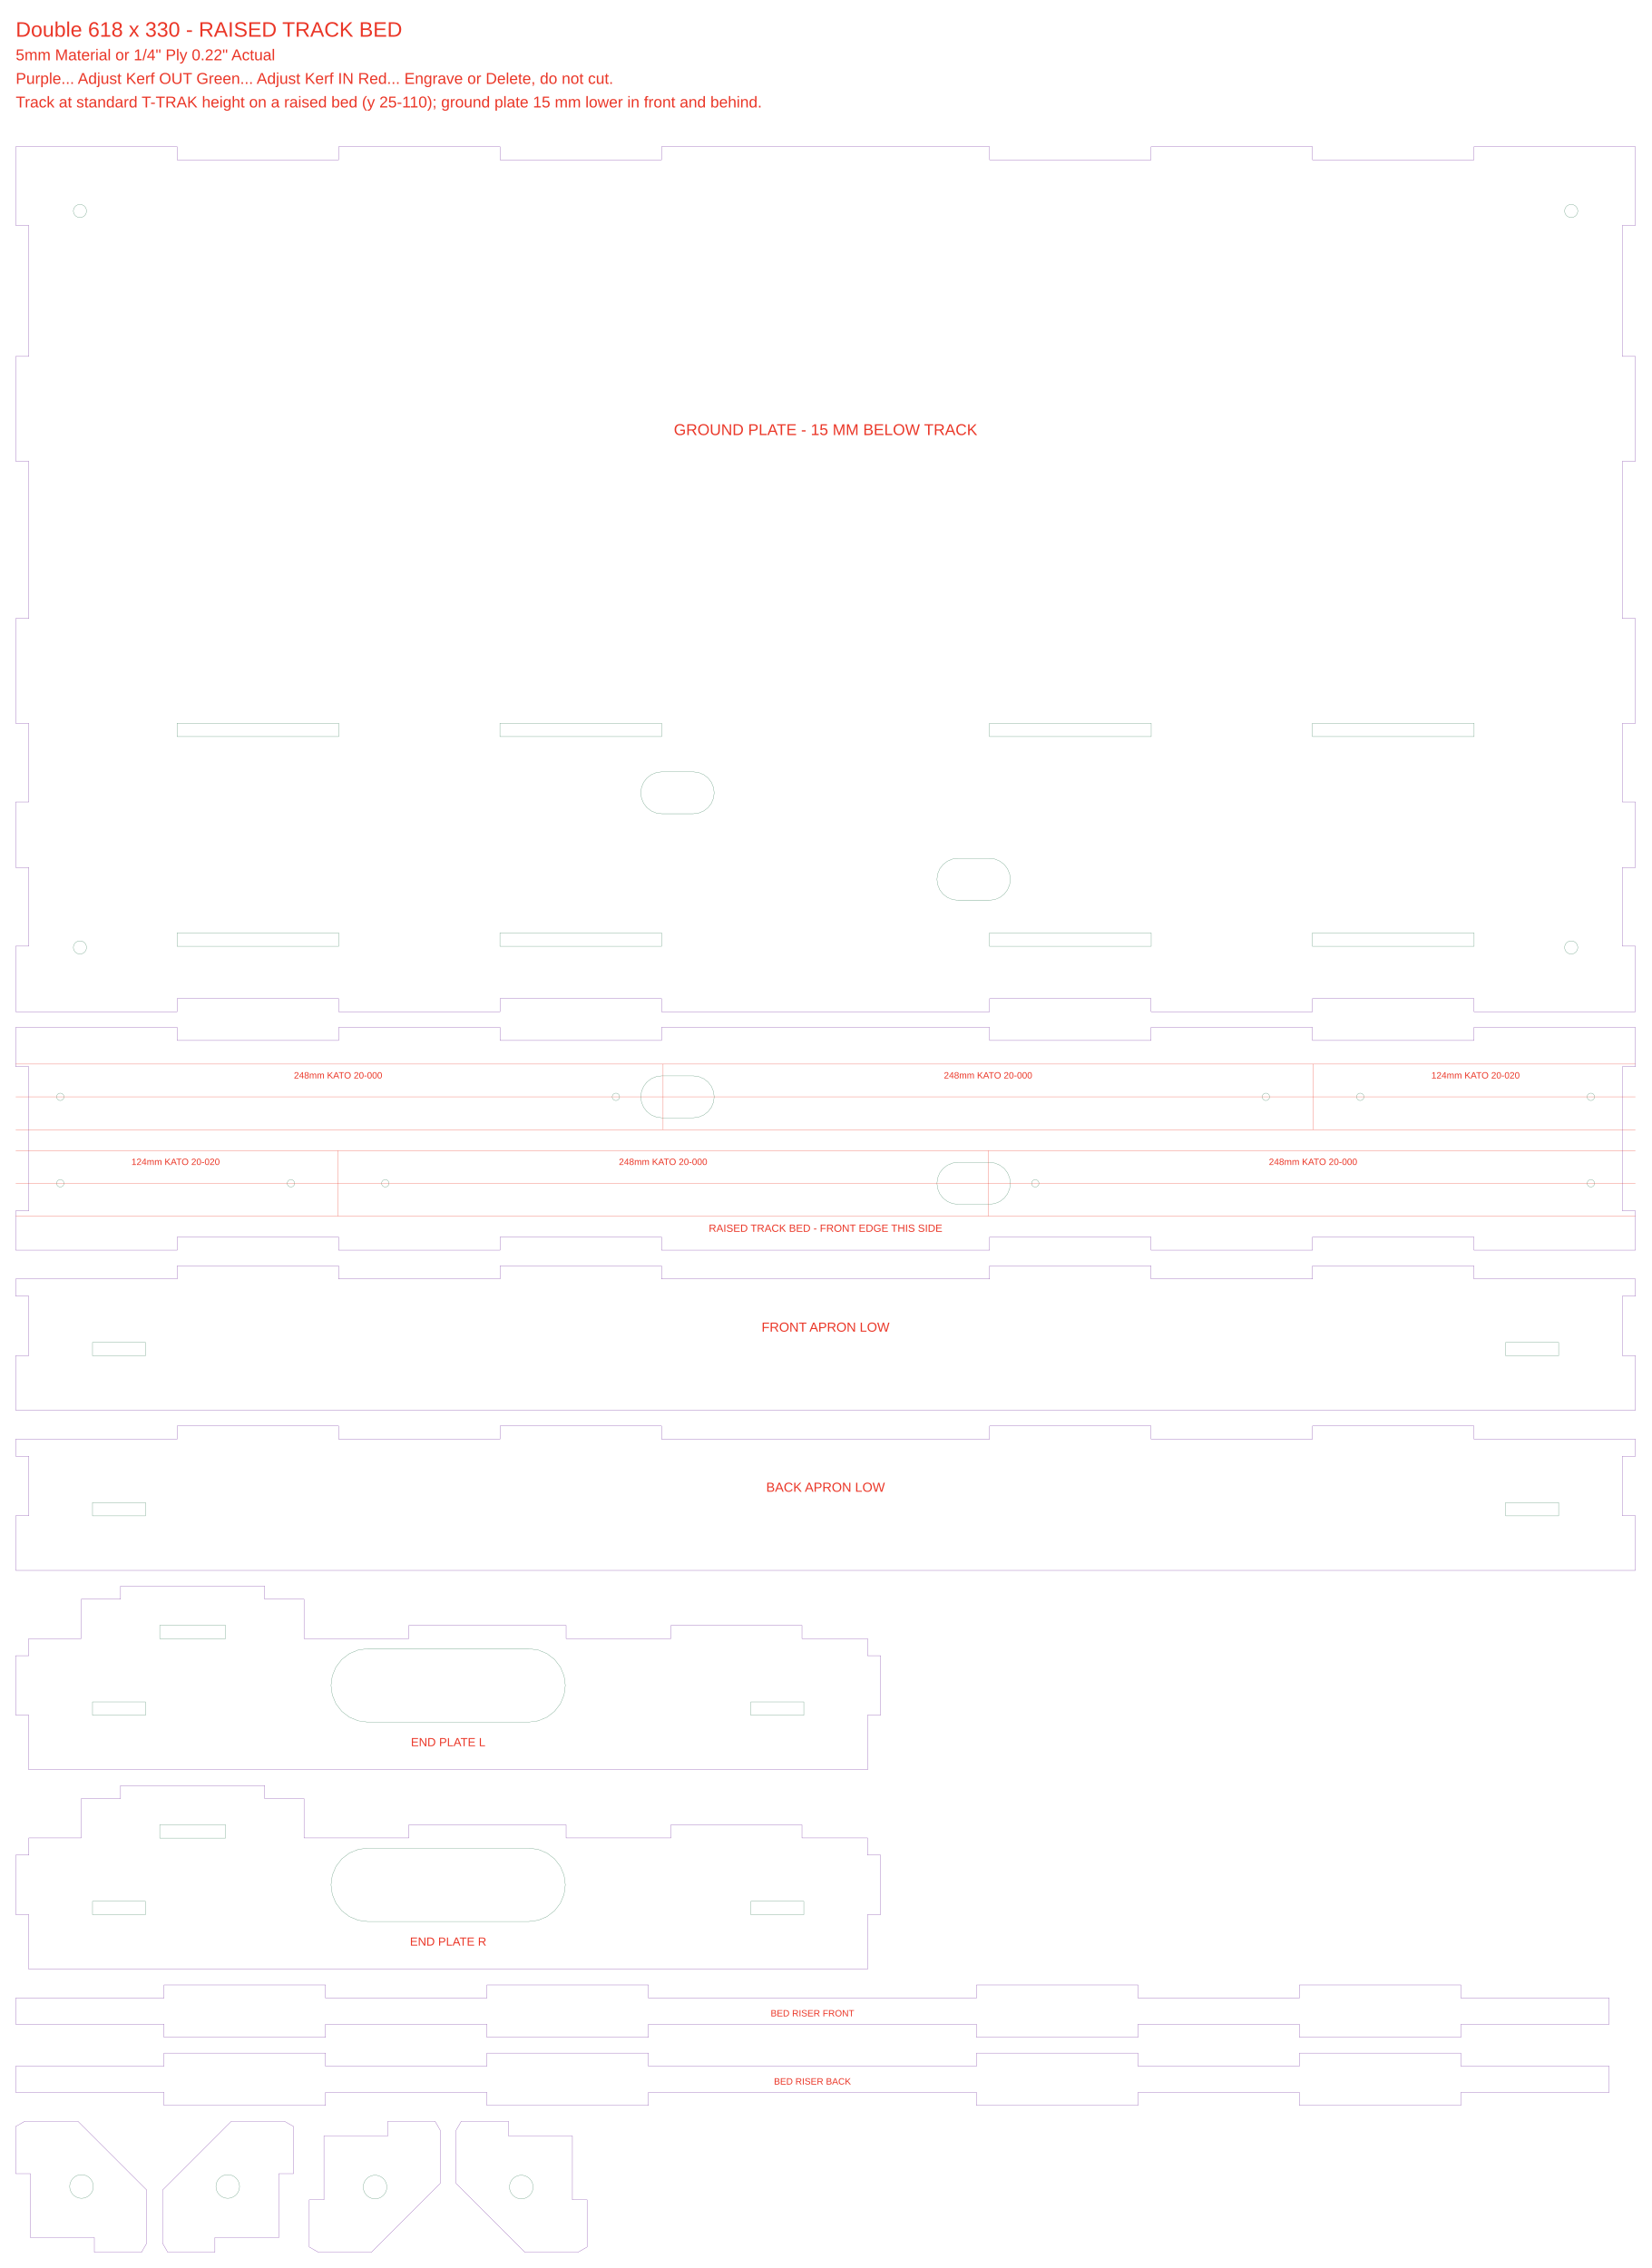
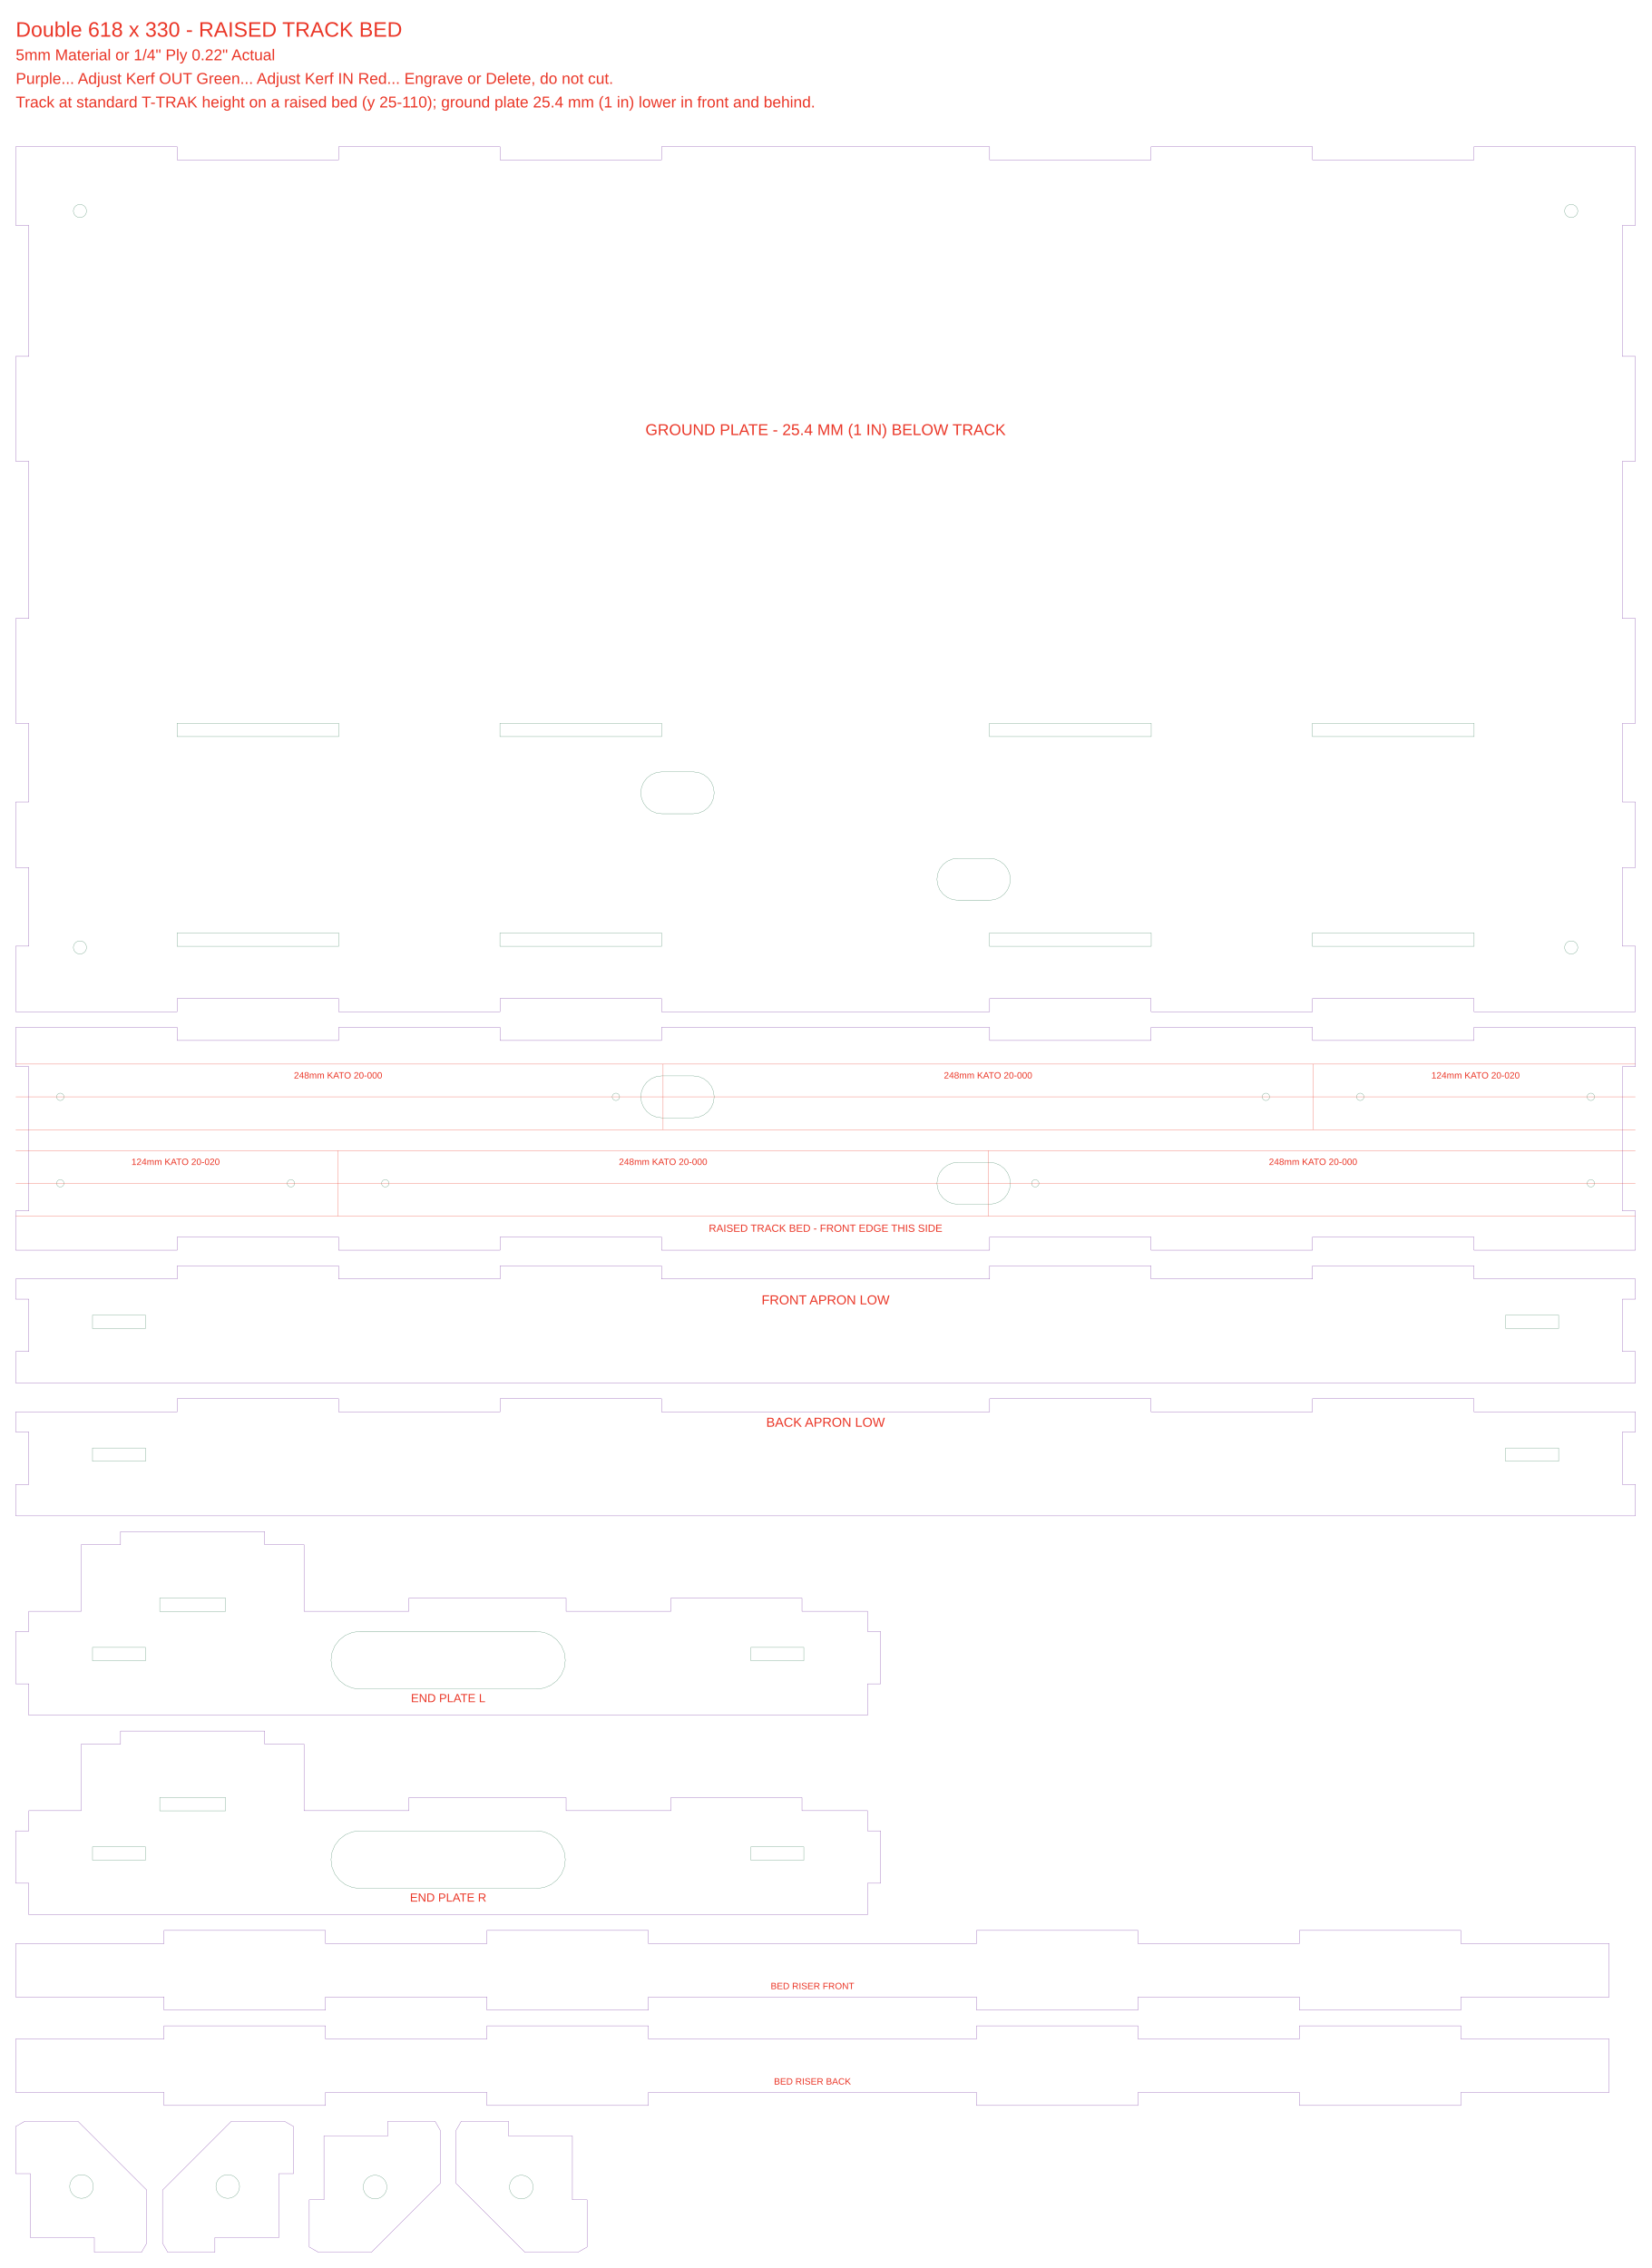
<svg xmlns="http://www.w3.org/2000/svg" version="1.1" width="630.00mm" height="865.36mm" viewBox="0 0 630.00 865.36">
  <g id="Cut_Outside_Purple">
    <path id="raised_bed_ground_plate" d="M6.000,386.000 L67.600,386.000 L67.600,381.000 L129.200,381.000 L129.200,386.000 L190.800,386.000 L190.800,381.000 L252.400,381.000 L252.400,386.000 L377.600,386.000 L377.600,381.000 L439.200,381.000 L439.200,386.000 L500.800,386.000 L500.800,381.000 L562.400,381.000 L562.400,386.000 L624.000,386.000 L624.000,361.000 L619.000,361.000 L619.000,331.000 L624.000,331.000 L624.000,306.000 L619.000,306.000 L619.000,276.000 L624.000,276.000 L624.000,236.000 L619.000,236.000 L619.000,176.000 L624.000,176.000 L624.000,136.000 L619.000,136.000 L619.000,86.000 L624.000,86.000 L624.000,56.000 L562.400,56.000 L562.400,61.000 L500.800,61.000 L500.800,56.000 L439.200,56.000 L439.200,61.000 L377.600,61.000 L377.600,56.000 L252.400,56.000 L252.400,61.000 L190.800,61.000 L190.800,56.000 L129.200,56.000 L129.200,61.000 L67.600,61.000 L67.600,56.000 L6.000,56.000 L6.000,86.000 L11.000,86.000 L11.000,136.000 L6.000,136.000 L6.000,176.000 L11.000,176.000 L11.000,236.000 L6.000,236.000 L6.000,276.000 L11.000,276.000 L11.000,306.000 L6.000,306.000 L6.000,331.000 L11.000,331.000 L11.000,361.000 L6.000,361.000 Z" stroke="#70299C" stroke-width="0.1" fill="none" />
    <path id="raised_bed_track_plate" d="M6.000,477.000 L67.600,477.000 L67.600,472.000 L129.200,472.000 L129.200,477.000 L190.800,477.000 L190.800,472.000 L252.400,472.000 L252.400,477.000 L377.600,477.000 L377.600,472.000 L439.200,472.000 L439.200,477.000 L500.800,477.000 L500.800,472.000 L562.400,472.000 L562.400,477.000 L624.000,477.000 L624.000,462.000 L619.000,462.000 L619.000,407.000 L624.000,407.000 L624.000,392.000 L562.400,392.000 L562.400,397.000 L500.800,397.000 L500.800,392.000 L439.200,392.000 L439.200,397.000 L377.600,397.000 L377.600,392.000 L252.400,392.000 L252.400,397.000 L190.800,397.000 L190.800,392.000 L129.200,392.000 L129.200,397.000 L67.600,397.000 L67.600,392.000 L6.000,392.000 L6.000,407.000 L11.000,407.000 L11.000,462.000 L6.000,462.000 Z" stroke="#70299C" stroke-width="0.1" fill="none" />
-     <path id="front_apron_low" d="M6.000,538.090 L624.000,538.090 L624.000,517.240 L619.000,517.240 L619.000,494.550 L624.000,494.550 L624.000,488.000 L562.400,488.000 L562.400,483.000 L500.800,483.000 L500.800,488.000 L439.200,488.000 L439.200,483.000 L377.600,483.000 L377.600,488.000 L252.400,488.000 L252.400,483.000 L190.800,483.000 L190.800,488.000 L129.200,488.000 L129.200,483.000 L67.600,483.000 L67.600,488.000 L6.000,488.000 L6.000,494.550 L11.000,494.550 L11.000,517.240 L6.000,517.240 Z" stroke="#70299C" stroke-width="0.1" fill="none" />
-     <path id="back_apron_low" d="M6.000,599.180 L624.000,599.180 L624.000,578.330 L619.000,578.330 L619.000,555.640 L624.000,555.640 L624.000,549.090 L562.400,549.090 L562.400,544.090 L500.800,544.090 L500.800,549.090 L439.200,549.090 L439.200,544.090 L377.600,544.090 L377.600,549.090 L252.400,549.090 L252.400,544.090 L190.800,544.090 L190.800,549.090 L129.200,549.090 L129.200,544.090 L67.600,544.090 L67.600,549.090 L6.000,549.090 L6.000,555.640 L11.000,555.640 L11.000,578.330 L6.000,578.330 Z" stroke="#70299C" stroke-width="0.1" fill="none" />
-     <path id="end_plate_L" d="M11.000,675.270 L331.000,675.270 L331.000,654.420 L336.000,654.420 L336.000,631.730 L331.000,631.730 L331.000,625.180 L306.000,625.180 L306.000,620.180 L256.000,620.180 L256.000,625.180 L216.000,625.180 L216.000,620.180 L156.000,620.180 L156.000,625.180 L116.000,625.180 L116.000,610.180 L101.000,610.180 L101.000,605.180 L46.000,605.180 L46.000,610.180 L31.000,610.180 L31.000,625.180 L11.000,625.180 L11.000,631.730 L6.000,631.730 L6.000,654.420 L11.000,654.420 Z" stroke="#70299C" stroke-width="0.1" fill="none" />
-     <path id="end_plate_R" d="M11.000,751.360 L331.000,751.360 L331.000,730.510 L336.000,730.510 L336.000,707.820 L331.000,707.820 L331.000,701.270 L306.000,701.270 L306.000,696.270 L256.000,696.270 L256.000,701.270 L216.000,701.270 L216.000,696.270 L156.000,696.270 L156.000,701.270 L116.000,701.270 L116.000,686.270 L101.000,686.270 L101.000,681.270 L46.000,681.270 L46.000,686.270 L31.000,686.270 L31.000,701.270 L11.000,701.270 L11.000,707.820 L6.000,707.820 L6.000,730.510 L11.000,730.510 Z" stroke="#70299C" stroke-width="0.1" fill="none" />
-     <path id="bed_riser_front" d="M6.000,772.360 L62.600,772.360 L62.600,777.360 L124.200,777.360 L124.200,772.360 L185.800,772.360 L185.800,777.360 L247.400,777.360 L247.400,772.360 L372.600,772.360 L372.600,777.360 L434.200,777.360 L434.200,772.360 L495.800,772.360 L495.800,777.360 L557.400,777.360 L557.400,772.360 L614.000,772.360 L614.000,762.360 L557.400,762.360 L557.400,757.360 L495.800,757.360 L495.800,762.360 L434.200,762.360 L434.200,757.360 L372.600,757.360 L372.600,762.360 L247.400,762.360 L247.400,757.360 L185.800,757.360 L185.800,762.360 L124.200,762.360 L124.200,757.360 L62.600,757.360 L62.600,762.360 L6.000,762.360 Z" stroke="#70299C" stroke-width="0.1" fill="none" />
-     <path id="bed_riser_back" d="M6.000,798.360 L62.600,798.360 L62.600,803.360 L124.200,803.360 L124.200,798.360 L185.800,798.360 L185.800,803.360 L247.400,803.360 L247.400,798.360 L372.600,798.360 L372.600,803.360 L434.200,803.360 L434.200,798.360 L495.800,798.360 L495.800,803.360 L557.400,803.360 L557.400,798.360 L614.000,798.360 L614.000,788.360 L557.400,788.360 L557.400,783.360 L495.800,783.360 L495.800,788.360 L434.200,788.360 L434.200,783.360 L372.600,783.360 L372.600,788.360 L247.400,788.360 L247.400,783.360 L185.800,783.360 L185.800,788.360 L124.200,788.360 L124.200,783.360 L62.600,783.360 L62.600,788.360 L6.000,788.360 Z" stroke="#70299C" stroke-width="0.1" fill="none" />
+     <path id="front_apron_low" d="M6.000,527.690 L624.000,527.690 L624.000,515.690 L619.000,515.690 L619.000,495.690 L624.000,495.690 L624.000,488.000 L562.400,488.000 L562.400,483.000 L500.800,483.000 L500.800,488.000 L439.200,488.000 L439.200,483.000 L377.600,483.000 L377.600,488.000 L252.400,488.000 L252.400,483.000 L190.800,483.000 L190.800,488.000 L129.200,488.000 L129.200,483.000 L67.600,483.000 L67.600,488.000 L6.000,488.000 L6.000,495.690 L11.000,495.690 L11.000,515.690 L6.000,515.690 Z" stroke="#70299C" stroke-width="0.1" fill="none" />
+     <path id="back_apron_low" d="M6.000,578.380 L624.000,578.380 L624.000,566.380 L619.000,566.380 L619.000,546.380 L624.000,546.380 L624.000,538.690 L562.400,538.690 L562.400,533.690 L500.800,533.690 L500.800,538.690 L439.200,538.690 L439.200,533.690 L377.600,533.690 L377.600,538.690 L252.400,538.690 L252.400,533.690 L190.800,533.690 L190.800,538.690 L129.200,538.690 L129.200,533.690 L67.600,533.690 L67.600,538.690 L6.000,538.690 L6.000,546.380 L11.000,546.380 L11.000,566.380 L6.000,566.380 Z" stroke="#70299C" stroke-width="0.1" fill="none" />
+     <path id="end_plate_L" d="M11.000,654.470 L331.000,654.470 L331.000,642.470 L336.000,642.470 L336.000,622.470 L331.000,622.470 L331.000,614.780 L306.000,614.780 L306.000,609.780 L256.000,609.780 L256.000,614.780 L216.000,614.780 L216.000,609.780 L156.000,609.780 L156.000,614.780 L116.000,614.780 L116.000,589.380 L101.000,589.380 L101.000,584.380 L46.000,584.380 L46.000,589.380 L31.000,589.380 L31.000,614.780 L11.000,614.780 L11.000,622.470 L6.000,622.470 L6.000,642.470 L11.000,642.470 Z" stroke="#70299C" stroke-width="0.1" fill="none" />
+     <path id="end_plate_R" d="M11.000,730.560 L331.000,730.560 L331.000,718.560 L336.000,718.560 L336.000,698.560 L331.000,698.560 L331.000,690.870 L306.000,690.870 L306.000,685.870 L256.000,685.870 L256.000,690.870 L216.000,690.870 L216.000,685.870 L156.000,685.870 L156.000,690.870 L116.000,690.870 L116.000,665.470 L101.000,665.470 L101.000,660.470 L46.000,660.470 L46.000,665.470 L31.000,665.470 L31.000,690.870 L11.000,690.870 L11.000,698.560 L6.000,698.560 L6.000,718.560 L11.000,718.560 Z" stroke="#70299C" stroke-width="0.1" fill="none" />
+     <path id="bed_riser_front" d="M6.000,761.960 L62.600,761.960 L62.600,766.960 L124.200,766.960 L124.200,761.960 L185.800,761.960 L185.800,766.960 L247.400,766.960 L247.400,761.960 L372.600,761.960 L372.600,766.960 L434.200,766.960 L434.200,761.960 L495.800,761.960 L495.800,766.960 L557.400,766.960 L557.400,761.960 L614.000,761.960 L614.000,741.560 L557.400,741.560 L557.400,736.560 L495.800,736.560 L495.800,741.560 L434.200,741.560 L434.200,736.560 L372.600,736.560 L372.600,741.560 L247.400,741.560 L247.400,736.560 L185.800,736.560 L185.800,741.560 L124.200,741.560 L124.200,736.560 L62.600,736.560 L62.600,741.560 L6.000,741.560 Z" stroke="#70299C" stroke-width="0.1" fill="none" />
+     <path id="bed_riser_back" d="M6.000,798.360 L62.600,798.360 L62.600,803.360 L124.200,803.360 L124.200,798.360 L185.800,798.360 L185.800,803.360 L247.400,803.360 L247.400,798.360 L372.600,798.360 L372.600,803.360 L434.200,803.360 L434.200,798.360 L495.800,798.360 L495.800,803.360 L557.400,803.360 L557.400,798.360 L614.000,798.360 L614.000,777.960 L557.400,777.960 L557.400,772.960 L495.800,772.960 L495.800,777.960 L434.200,777.960 L434.200,772.960 L372.600,772.960 L372.600,777.960 L247.400,777.960 L247.400,772.960 L185.800,772.960 L185.800,777.960 L124.200,777.960 L124.200,772.960 L62.600,772.960 L62.600,777.960 L6.000,777.960 Z" stroke="#70299C" stroke-width="0.1" fill="none" />
    <path id="leveling_bracket_1" d="M56.000,835.650 L56.000,855.860 L54.000,859.360 L36.000,859.360 L36.000,853.760 L11.600,853.760 L11.600,829.360 L6.000,829.360 L6.000,811.360 L9.500,809.360 L29.710,809.360 Z" stroke="#70299C" stroke-width="0.1" fill="none" />
    <path id="leveling_bracket_2" d="M62.000,835.650 L62.000,855.860 L64.000,859.360 L82.000,859.360 L82.000,853.760 L106.400,853.760 L106.400,829.360 L112.000,829.360 L112.000,811.360 L108.500,809.360 L88.290,809.360 Z" stroke="#70299C" stroke-width="0.1" fill="none" />
    <path id="leveling_bracket_3" d="M168.000,833.070 L168.000,812.860 L166.000,809.360 L148.000,809.360 L148.000,814.960 L123.600,814.960 L123.600,839.360 L118.000,839.360 L118.000,857.360 L121.500,859.360 L141.710,859.360 Z" stroke="#70299C" stroke-width="0.1" fill="none" />
    <path id="leveling_bracket_4" d="M174.000,833.070 L174.000,812.860 L176.000,809.360 L194.000,809.360 L194.000,814.960 L218.400,814.960 L218.400,839.360 L224.000,839.360 L224.000,857.360 L220.500,859.360 L200.290,859.360 Z" stroke="#70299C" stroke-width="0.1" fill="none" />
  </g>
  <g id="Cut_Inside_Green">
    <path d="M33.000,80.500 L32.962,80.066 L32.849,79.645 L32.665,79.250 L32.415,78.893 L32.107,78.585 L31.750,78.335 L31.355,78.151 L30.934,78.038 L30.500,78.000 L30.066,78.038 L29.645,78.151 L29.250,78.335 L28.893,78.585 L28.585,78.893 L28.335,79.250 L28.151,79.645 L28.038,80.066 L28.000,80.500 L28.038,80.934 L28.151,81.355 L28.335,81.750 L28.585,82.107 L28.893,82.415 L29.250,82.665 L29.645,82.849 L30.066,82.962 L30.500,83.000 L30.934,82.962 L31.355,82.849 L31.750,82.665 L32.107,82.415 L32.415,82.107 L32.665,81.750 L32.849,81.355 L32.962,80.934 Z" stroke="#3D805E" stroke-width="0.1" fill="none" />
    <path d="M602.000,80.500 L601.962,80.066 L601.849,79.645 L601.665,79.250 L601.415,78.893 L601.107,78.585 L600.750,78.335 L600.355,78.151 L599.934,78.038 L599.500,78.000 L599.066,78.038 L598.645,78.151 L598.250,78.335 L597.893,78.585 L597.585,78.893 L597.335,79.250 L597.151,79.645 L597.038,80.066 L597.000,80.500 L597.038,80.934 L597.151,81.355 L597.335,81.750 L597.585,82.107 L597.893,82.415 L598.250,82.665 L598.645,82.849 L599.066,82.962 L599.500,83.000 L599.934,82.962 L600.355,82.849 L600.750,82.665 L601.107,82.415 L601.415,82.107 L601.665,81.750 L601.849,81.355 L601.962,80.934 Z" stroke="#3D805E" stroke-width="0.1" fill="none" />
    <path d="M33.000,361.500 L32.962,361.066 L32.849,360.645 L32.665,360.250 L32.415,359.893 L32.107,359.585 L31.750,359.335 L31.355,359.151 L30.934,359.038 L30.500,359.000 L30.066,359.038 L29.645,359.151 L29.250,359.335 L28.893,359.585 L28.585,359.893 L28.335,360.250 L28.151,360.645 L28.038,361.066 L28.000,361.500 L28.038,361.934 L28.151,362.355 L28.335,362.750 L28.585,363.107 L28.893,363.415 L29.250,363.665 L29.645,363.849 L30.066,363.962 L30.500,364.000 L30.934,363.962 L31.355,363.849 L31.750,363.665 L32.107,363.415 L32.415,363.107 L32.665,362.750 L32.849,362.355 L32.962,361.934 Z" stroke="#3D805E" stroke-width="0.1" fill="none" />
    <path d="M602.000,361.500 L601.962,361.066 L601.849,360.645 L601.665,360.250 L601.415,359.893 L601.107,359.585 L600.750,359.335 L600.355,359.151 L599.934,359.038 L599.500,359.000 L599.066,359.038 L598.645,359.151 L598.250,359.335 L597.893,359.585 L597.585,359.893 L597.335,360.250 L597.151,360.645 L597.038,361.066 L597.000,361.500 L597.038,361.934 L597.151,362.355 L597.335,362.750 L597.585,363.107 L597.893,363.415 L598.250,363.665 L598.645,363.849 L599.066,363.962 L599.500,364.000 L599.934,363.962 L600.355,363.849 L600.750,363.665 L601.107,363.415 L601.415,363.107 L601.665,362.750 L601.849,362.355 L601.962,361.934 Z" stroke="#3D805E" stroke-width="0.1" fill="none" />
    <path d="M377.500,343.500 L379.571,343.227 L381.500,342.428 L383.157,341.157 L384.428,339.500 L385.227,337.571 L385.500,335.500 L385.227,333.429 L384.428,331.500 L383.157,329.843 L381.500,328.572 L379.571,327.773 L377.500,327.500 L365.500,327.500 L363.429,327.773 L361.500,328.572 L359.843,329.843 L358.572,331.500 L357.773,333.429 L357.500,335.500 L357.773,337.571 L358.572,339.500 L359.843,341.157 L361.500,342.428 L363.429,343.227 L365.500,343.500 Z" stroke="#3D805E" stroke-width="0.1" fill="none" />
    <path d="M264.500,310.500 L266.571,310.227 L268.500,309.428 L270.157,308.157 L271.428,306.500 L272.227,304.571 L272.500,302.500 L272.227,300.429 L271.428,298.500 L270.157,296.843 L268.500,295.572 L266.571,294.773 L264.500,294.500 L252.500,294.500 L250.429,294.773 L248.500,295.572 L246.843,296.843 L245.572,298.500 L244.773,300.429 L244.500,302.500 L244.773,304.571 L245.572,306.500 L246.843,308.157 L248.500,309.428 L250.429,310.227 L252.500,310.500 Z" stroke="#3D805E" stroke-width="0.1" fill="none" />
    <path d="M67.550,361.050 L129.250,361.050 L129.250,355.950 L67.550,355.950 Z" stroke="#3D805E" stroke-width="0.1" fill="none" />
    <path d="M190.750,361.050 L252.450,361.050 L252.450,355.950 L190.750,355.950 Z" stroke="#3D805E" stroke-width="0.1" fill="none" />
    <path d="M377.550,361.050 L439.250,361.050 L439.250,355.950 L377.550,355.950 Z" stroke="#3D805E" stroke-width="0.1" fill="none" />
    <path d="M500.750,361.050 L562.450,361.050 L562.450,355.950 L500.750,355.950 Z" stroke="#3D805E" stroke-width="0.1" fill="none" />
    <path d="M67.550,281.050 L129.250,281.050 L129.250,275.950 L67.550,275.950 Z" stroke="#3D805E" stroke-width="0.1" fill="none" />
    <path d="M190.750,281.050 L252.450,281.050 L252.450,275.950 L190.750,275.950 Z" stroke="#3D805E" stroke-width="0.1" fill="none" />
    <path d="M377.550,281.050 L439.250,281.050 L439.250,275.950 L377.550,275.950 Z" stroke="#3D805E" stroke-width="0.1" fill="none" />
    <path d="M500.750,281.050 L562.450,281.050 L562.450,275.950 L500.750,275.950 Z" stroke="#3D805E" stroke-width="0.1" fill="none" />
    <path d="M377.500,459.500 L379.571,459.227 L381.500,458.428 L383.157,457.157 L384.428,455.500 L385.227,453.571 L385.500,451.500 L385.227,449.429 L384.428,447.500 L383.157,445.843 L381.500,444.572 L379.571,443.773 L377.500,443.500 L365.500,443.500 L363.429,443.773 L361.500,444.572 L359.843,445.843 L358.572,447.500 L357.773,449.429 L357.500,451.500 L357.773,453.571 L358.572,455.500 L359.843,457.157 L361.500,458.428 L363.429,459.227 L365.500,459.500 Z" stroke="#3D805E" stroke-width="0.1" fill="none" />
    <path d="M24.400,451.500 L24.379,451.257 L24.316,451.021 L24.212,450.800 L24.072,450.600 L23.900,450.428 L23.700,450.288 L23.479,450.184 L23.243,450.121 L23.000,450.100 L22.757,450.121 L22.521,450.184 L22.300,450.288 L22.100,450.428 L21.928,450.600 L21.788,450.800 L21.684,451.021 L21.621,451.257 L21.600,451.500 L21.621,451.743 L21.684,451.979 L21.788,452.200 L21.928,452.400 L22.100,452.572 L22.300,452.712 L22.521,452.816 L22.757,452.879 L23.000,452.900 L23.243,452.879 L23.479,452.816 L23.700,452.712 L23.900,452.572 L24.072,452.400 L24.212,452.200 L24.316,451.979 L24.379,451.743 Z" stroke="#3D805E" stroke-width="0.1" fill="none" />
    <path d="M112.400,451.500 L112.379,451.257 L112.316,451.021 L112.212,450.800 L112.072,450.600 L111.900,450.428 L111.700,450.288 L111.479,450.184 L111.243,450.121 L111.000,450.100 L110.757,450.121 L110.521,450.184 L110.300,450.288 L110.100,450.428 L109.928,450.600 L109.788,450.800 L109.684,451.021 L109.621,451.257 L109.600,451.500 L109.621,451.743 L109.684,451.979 L109.788,452.200 L109.928,452.400 L110.100,452.572 L110.300,452.712 L110.521,452.816 L110.757,452.879 L111.000,452.900 L111.243,452.879 L111.479,452.816 L111.700,452.712 L111.900,452.572 L112.072,452.400 L112.212,452.200 L112.316,451.979 L112.379,451.743 Z" stroke="#3D805E" stroke-width="0.1" fill="none" />
    <path d="M148.400,451.500 L148.379,451.257 L148.316,451.021 L148.212,450.800 L148.072,450.600 L147.900,450.428 L147.700,450.288 L147.479,450.184 L147.243,450.121 L147.000,450.100 L146.757,450.121 L146.521,450.184 L146.300,450.288 L146.100,450.428 L145.928,450.600 L145.788,450.800 L145.684,451.021 L145.621,451.257 L145.600,451.500 L145.621,451.743 L145.684,451.979 L145.788,452.200 L145.928,452.400 L146.100,452.572 L146.300,452.712 L146.521,452.816 L146.757,452.879 L147.000,452.900 L147.243,452.879 L147.479,452.816 L147.700,452.712 L147.900,452.572 L148.072,452.400 L148.212,452.200 L148.316,451.979 L148.379,451.743 Z" stroke="#3D805E" stroke-width="0.1" fill="none" />
    <path d="M396.400,451.500 L396.379,451.257 L396.316,451.021 L396.212,450.800 L396.072,450.600 L395.900,450.428 L395.700,450.288 L395.479,450.184 L395.243,450.121 L395.000,450.100 L394.757,450.121 L394.521,450.184 L394.300,450.288 L394.100,450.428 L393.928,450.600 L393.788,450.800 L393.684,451.021 L393.621,451.257 L393.600,451.500 L393.621,451.743 L393.684,451.979 L393.788,452.200 L393.928,452.400 L394.100,452.572 L394.300,452.712 L394.521,452.816 L394.757,452.879 L395.000,452.900 L395.243,452.879 L395.479,452.816 L395.700,452.712 L395.900,452.572 L396.072,452.400 L396.212,452.200 L396.316,451.979 L396.379,451.743 Z" stroke="#3D805E" stroke-width="0.1" fill="none" />
    <path d="M608.400,451.500 L608.379,451.257 L608.316,451.021 L608.212,450.800 L608.072,450.600 L607.900,450.428 L607.700,450.288 L607.479,450.184 L607.243,450.121 L607.000,450.100 L606.757,450.121 L606.521,450.184 L606.300,450.288 L606.100,450.428 L605.928,450.600 L605.788,450.800 L605.684,451.021 L605.621,451.257 L605.600,451.500 L605.621,451.743 L605.684,451.979 L605.788,452.200 L605.928,452.400 L606.100,452.572 L606.300,452.712 L606.521,452.816 L606.757,452.879 L607.000,452.900 L607.243,452.879 L607.479,452.816 L607.700,452.712 L607.900,452.572 L608.072,452.400 L608.212,452.200 L608.316,451.979 L608.379,451.743 Z" stroke="#3D805E" stroke-width="0.1" fill="none" />
    <path d="M264.500,426.500 L266.571,426.227 L268.500,425.428 L270.157,424.157 L271.428,422.500 L272.227,420.571 L272.500,418.500 L272.227,416.429 L271.428,414.500 L270.157,412.843 L268.500,411.572 L266.571,410.773 L264.500,410.500 L252.500,410.500 L250.429,410.773 L248.500,411.572 L246.843,412.843 L245.572,414.500 L244.773,416.429 L244.500,418.500 L244.773,420.571 L245.572,422.500 L246.843,424.157 L248.500,425.428 L250.429,426.227 L252.500,426.500 Z" stroke="#3D805E" stroke-width="0.1" fill="none" />
    <path d="M24.400,418.500 L24.379,418.257 L24.316,418.021 L24.212,417.800 L24.072,417.600 L23.900,417.428 L23.700,417.288 L23.479,417.184 L23.243,417.121 L23.000,417.100 L22.757,417.121 L22.521,417.184 L22.300,417.288 L22.100,417.428 L21.928,417.600 L21.788,417.800 L21.684,418.021 L21.621,418.257 L21.600,418.500 L21.621,418.743 L21.684,418.979 L21.788,419.200 L21.928,419.400 L22.100,419.572 L22.300,419.712 L22.521,419.816 L22.757,419.879 L23.000,419.900 L23.243,419.879 L23.479,419.816 L23.700,419.712 L23.900,419.572 L24.072,419.400 L24.212,419.200 L24.316,418.979 L24.379,418.743 Z" stroke="#3D805E" stroke-width="0.1" fill="none" />
    <path d="M236.400,418.500 L236.379,418.257 L236.316,418.021 L236.212,417.800 L236.072,417.600 L235.900,417.428 L235.700,417.288 L235.479,417.184 L235.243,417.121 L235.000,417.100 L234.757,417.121 L234.521,417.184 L234.300,417.288 L234.100,417.428 L233.928,417.600 L233.788,417.800 L233.684,418.021 L233.621,418.257 L233.600,418.500 L233.621,418.743 L233.684,418.979 L233.788,419.200 L233.928,419.400 L234.100,419.572 L234.300,419.712 L234.521,419.816 L234.757,419.879 L235.000,419.900 L235.243,419.879 L235.479,419.816 L235.700,419.712 L235.900,419.572 L236.072,419.400 L236.212,419.200 L236.316,418.979 L236.379,418.743 Z" stroke="#3D805E" stroke-width="0.1" fill="none" />
    <path d="M484.400,418.500 L484.379,418.257 L484.316,418.021 L484.212,417.800 L484.072,417.600 L483.900,417.428 L483.700,417.288 L483.479,417.184 L483.243,417.121 L483.000,417.100 L482.757,417.121 L482.521,417.184 L482.300,417.288 L482.100,417.428 L481.928,417.600 L481.788,417.800 L481.684,418.021 L481.621,418.257 L481.600,418.500 L481.621,418.743 L481.684,418.979 L481.788,419.200 L481.928,419.400 L482.100,419.572 L482.300,419.712 L482.521,419.816 L482.757,419.879 L483.000,419.900 L483.243,419.879 L483.479,419.816 L483.700,419.712 L483.900,419.572 L484.072,419.400 L484.212,419.200 L484.316,418.979 L484.379,418.743 Z" stroke="#3D805E" stroke-width="0.1" fill="none" />
    <path d="M520.400,418.500 L520.379,418.257 L520.316,418.021 L520.212,417.800 L520.072,417.600 L519.900,417.428 L519.700,417.288 L519.479,417.184 L519.243,417.121 L519.000,417.100 L518.757,417.121 L518.521,417.184 L518.300,417.288 L518.100,417.428 L517.928,417.600 L517.788,417.800 L517.684,418.021 L517.621,418.257 L517.600,418.500 L517.621,418.743 L517.684,418.979 L517.788,419.200 L517.928,419.400 L518.100,419.572 L518.300,419.712 L518.521,419.816 L518.757,419.879 L519.000,419.900 L519.243,419.879 L519.479,419.816 L519.700,419.712 L519.900,419.572 L520.072,419.400 L520.212,419.200 L520.316,418.979 L520.379,418.743 Z" stroke="#3D805E" stroke-width="0.1" fill="none" />
    <path d="M608.400,418.500 L608.379,418.257 L608.316,418.021 L608.212,417.800 L608.072,417.600 L607.900,417.428 L607.700,417.288 L607.479,417.184 L607.243,417.121 L607.000,417.100 L606.757,417.121 L606.521,417.184 L606.300,417.288 L606.100,417.428 L605.928,417.600 L605.788,417.800 L605.684,418.021 L605.621,418.257 L605.600,418.500 L605.621,418.743 L605.684,418.979 L605.788,419.200 L605.928,419.400 L606.100,419.572 L606.300,419.712 L606.521,419.816 L606.757,419.879 L607.000,419.900 L607.243,419.879 L607.479,419.816 L607.700,419.712 L607.900,419.572 L608.072,419.400 L608.212,419.200 L608.316,418.979 L608.379,418.743 Z" stroke="#3D805E" stroke-width="0.1" fill="none" />
-     <path d="M35.300,517.290 L55.500,517.290 L55.500,512.190 L35.300,512.190 Z" stroke="#3D805E" stroke-width="0.1" fill="none" />
-     <path d="M574.500,517.290 L594.700,517.290 L594.700,512.190 L574.500,512.190 Z" stroke="#3D805E" stroke-width="0.1" fill="none" />
-     <path d="M35.300,578.380 L55.500,578.380 L55.500,573.280 L35.300,573.280 Z" stroke="#3D805E" stroke-width="0.1" fill="none" />
-     <path d="M574.500,578.380 L594.700,578.380 L594.700,573.280 L574.500,573.280 Z" stroke="#3D805E" stroke-width="0.1" fill="none" />
-     <path d="M35.300,654.470 L55.500,654.470 L55.500,649.370 L35.300,649.370 Z" stroke="#3D805E" stroke-width="0.1" fill="none" />
-     <path d="M286.500,654.470 L306.700,654.470 L306.700,649.370 L286.500,649.370 Z" stroke="#3D805E" stroke-width="0.1" fill="none" />
-     <path d="M201.700,657.070 L205.323,656.593 L208.700,655.194 L211.599,652.969 L213.824,650.070 L215.223,646.693 L215.700,643.070 L215.223,639.447 L213.824,636.070 L211.599,633.171 L208.700,630.946 L205.323,629.547 L201.700,629.070 L140.300,629.070 L136.677,629.547 L133.300,630.946 L130.401,633.171 L128.176,636.070 L126.777,639.447 L126.300,643.070 L126.777,646.693 L128.176,650.070 L130.401,652.969 L133.300,655.194 L136.677,656.593 L140.300,657.070 Z" stroke="#3D805E" stroke-width="0.1" fill="none" />
-     <path d="M60.950,625.230 L86.050,625.230 L86.050,620.130 L60.950,620.130 Z" stroke="#3D805E" stroke-width="0.1" fill="none" />
-     <path d="M35.300,730.560 L55.500,730.560 L55.500,725.460 L35.300,725.460 Z" stroke="#3D805E" stroke-width="0.1" fill="none" />
-     <path d="M286.500,730.560 L306.700,730.560 L306.700,725.460 L286.500,725.460 Z" stroke="#3D805E" stroke-width="0.1" fill="none" />
-     <path d="M201.700,733.160 L205.323,732.683 L208.700,731.284 L211.599,729.059 L213.824,726.160 L215.223,722.783 L215.700,719.160 L215.223,715.537 L213.824,712.160 L211.599,709.261 L208.700,707.036 L205.323,705.637 L201.700,705.160 L140.300,705.160 L136.677,705.637 L133.300,707.036 L130.401,709.261 L128.176,712.160 L126.777,715.537 L126.300,719.160 L126.777,722.783 L128.176,726.160 L130.401,729.059 L133.300,731.284 L136.677,732.683 L140.300,733.160 Z" stroke="#3D805E" stroke-width="0.1" fill="none" />
-     <path d="M60.950,701.320 L86.050,701.320 L86.050,696.220 L60.950,696.220 Z" stroke="#3D805E" stroke-width="0.1" fill="none" />
+     <path d="M35.300,506.890 L55.500,506.890 L55.500,501.790 L35.300,501.790 Z" stroke="#3D805E" stroke-width="0.1" fill="none" />
+     <path d="M574.500,506.890 L594.700,506.890 L594.700,501.790 L574.500,501.790 Z" stroke="#3D805E" stroke-width="0.1" fill="none" />
+     <path d="M35.300,557.580 L55.500,557.580 L55.500,552.480 L35.300,552.480 Z" stroke="#3D805E" stroke-width="0.1" fill="none" />
+     <path d="M574.500,557.580 L594.700,557.580 L594.700,552.480 L574.500,552.480 Z" stroke="#3D805E" stroke-width="0.1" fill="none" />
+     <path d="M35.300,633.670 L55.500,633.670 L55.500,628.570 L35.300,628.570 Z" stroke="#3D805E" stroke-width="0.1" fill="none" />
+     <path d="M286.500,633.670 L306.700,633.670 L306.700,628.570 L286.500,628.570 Z" stroke="#3D805E" stroke-width="0.1" fill="none" />
+     <path d="M204.700,644.470 L207.547,644.095 L210.200,642.996 L212.478,641.248 L214.226,638.970 L215.325,636.317 L215.700,633.470 L215.325,630.623 L214.226,627.970 L212.478,625.692 L210.200,623.944 L207.547,622.845 L204.700,622.470 L137.300,622.470 L134.453,622.845 L131.800,623.944 L129.522,625.692 L127.774,627.970 L126.675,630.623 L126.300,633.470 L126.675,636.317 L127.774,638.970 L129.522,641.248 L131.800,642.996 L134.453,644.095 L137.300,644.470 Z" stroke="#3D805E" stroke-width="0.1" fill="none" />
+     <path d="M60.950,614.830 L86.050,614.830 L86.050,609.730 L60.950,609.730 Z" stroke="#3D805E" stroke-width="0.1" fill="none" />
+     <path d="M35.300,709.760 L55.500,709.760 L55.500,704.660 L35.300,704.660 Z" stroke="#3D805E" stroke-width="0.1" fill="none" />
+     <path d="M286.500,709.760 L306.700,709.760 L306.700,704.660 L286.500,704.660 Z" stroke="#3D805E" stroke-width="0.1" fill="none" />
+     <path d="M204.700,720.560 L207.547,720.185 L210.200,719.086 L212.478,717.338 L214.226,715.060 L215.325,712.407 L215.700,709.560 L215.325,706.713 L214.226,704.060 L212.478,701.782 L210.200,700.034 L207.547,698.935 L204.700,698.560 L137.300,698.560 L134.453,698.935 L131.800,700.034 L129.522,701.782 L127.774,704.060 L126.675,706.713 L126.300,709.560 L126.675,712.407 L127.774,715.060 L129.522,717.338 L131.800,719.086 L134.453,720.185 L137.300,720.560 Z" stroke="#3D805E" stroke-width="0.1" fill="none" />
+     <path d="M60.950,690.920 L86.050,690.920 L86.050,685.820 L60.950,685.820 Z" stroke="#3D805E" stroke-width="0.1" fill="none" />
    <path d="M35.600,834.260 L35.532,833.479 L35.329,832.721 L34.997,832.010 L34.547,831.367 L33.993,830.813 L33.350,830.363 L32.639,830.031 L31.881,829.828 L31.100,829.760 L30.319,829.828 L29.561,830.031 L28.850,830.363 L28.207,830.813 L27.653,831.367 L27.203,832.010 L26.871,832.721 L26.668,833.479 L26.600,834.260 L26.668,835.041 L26.871,835.799 L27.203,836.510 L27.653,837.153 L28.207,837.707 L28.850,838.157 L29.561,838.489 L30.319,838.692 L31.100,838.760 L31.881,838.692 L32.639,838.489 L33.350,838.157 L33.993,837.707 L34.547,837.153 L34.997,836.510 L35.329,835.799 L35.532,835.041 Z" stroke="#3D805E" stroke-width="0.1" fill="none" />
    <path d="M91.400,834.260 L91.332,833.479 L91.129,832.721 L90.797,832.010 L90.347,831.367 L89.793,830.813 L89.150,830.363 L88.439,830.031 L87.681,829.828 L86.900,829.760 L86.119,829.828 L85.361,830.031 L84.650,830.363 L84.007,830.813 L83.453,831.367 L83.003,832.010 L82.671,832.721 L82.468,833.479 L82.400,834.260 L82.468,835.041 L82.671,835.799 L83.003,836.510 L83.453,837.153 L84.007,837.707 L84.650,838.157 L85.361,838.489 L86.119,838.692 L86.900,838.760 L87.681,838.692 L88.439,838.489 L89.150,838.157 L89.793,837.707 L90.347,837.153 L90.797,836.510 L91.129,835.799 L91.332,835.041 Z" stroke="#3D805E" stroke-width="0.1" fill="none" />
    <path d="M147.600,834.460 L147.532,833.679 L147.329,832.921 L146.997,832.210 L146.547,831.567 L145.993,831.013 L145.350,830.563 L144.639,830.231 L143.881,830.028 L143.100,829.960 L142.319,830.028 L141.561,830.231 L140.850,830.563 L140.207,831.013 L139.653,831.567 L139.203,832.210 L138.871,832.921 L138.668,833.679 L138.600,834.460 L138.668,835.241 L138.871,835.999 L139.203,836.710 L139.653,837.353 L140.207,837.907 L140.850,838.357 L141.561,838.689 L142.319,838.892 L143.100,838.960 L143.881,838.892 L144.639,838.689 L145.350,838.357 L145.993,837.907 L146.547,837.353 L146.997,836.710 L147.329,835.999 L147.532,835.241 Z" stroke="#3D805E" stroke-width="0.1" fill="none" />
    <path d="M203.400,834.460 L203.332,833.679 L203.129,832.921 L202.797,832.210 L202.347,831.567 L201.793,831.013 L201.150,830.563 L200.439,830.231 L199.681,830.028 L198.900,829.960 L198.119,830.028 L197.361,830.231 L196.650,830.563 L196.007,831.013 L195.453,831.567 L195.003,832.210 L194.671,832.921 L194.468,833.679 L194.400,834.460 L194.468,835.241 L194.671,835.999 L195.003,836.710 L195.453,837.353 L196.007,837.907 L196.650,838.357 L197.361,838.689 L198.119,838.892 L198.900,838.960 L199.681,838.892 L200.439,838.689 L201.150,838.357 L201.793,837.907 L202.347,837.353 L202.797,836.710 L203.129,835.999 L203.332,835.241 Z" stroke="#3D805E" stroke-width="0.1" fill="none" />
  </g>
  <g id="Engrave_Red">
-     <text x="315.00" y="166.00" font-family="Arial, sans-serif" font-size="6.0" text-anchor="middle" fill="#EA3627">GROUND PLATE - 15 MM BELOW TRACK</text>
+     <text x="315.00" y="166.00" font-family="Arial, sans-serif" font-size="6.0" text-anchor="middle" fill="#EA3627">GROUND PLATE - 25.4 MM (1 IN) BELOW TRACK</text>
    <path d="M6.000,464.000 L624.000,464.000" stroke="#EA3627" stroke-width="0.1" fill="none" />
    <path d="M6.000,439.000 L624.000,439.000" stroke="#EA3627" stroke-width="0.1" fill="none" />
    <path d="M6.000,451.500 L624.000,451.500" stroke="#EA3627" stroke-width="0.1" fill="none" />
    <path d="M129.000,464.000 L129.000,439.000" stroke="#EA3627" stroke-width="0.1" fill="none" />
    <path d="M377.000,464.000 L377.000,439.000" stroke="#EA3627" stroke-width="0.1" fill="none" />
    <path d="M6.000,431.000 L624.000,431.000" stroke="#EA3627" stroke-width="0.1" fill="none" />
    <path d="M6.000,406.000 L624.000,406.000" stroke="#EA3627" stroke-width="0.1" fill="none" />
    <path d="M6.000,418.500 L624.000,418.500" stroke="#EA3627" stroke-width="0.1" fill="none" />
    <path d="M253.000,431.000 L253.000,406.000" stroke="#EA3627" stroke-width="0.1" fill="none" />
    <path d="M501.000,431.000 L501.000,406.000" stroke="#EA3627" stroke-width="0.1" fill="none" />
    <text x="67.00" y="444.50" font-family="Arial, sans-serif" font-size="3.5" text-anchor="middle" fill="#EA3627">124mm  KATO 20-020</text>
    <text x="253.00" y="444.50" font-family="Arial, sans-serif" font-size="3.5" text-anchor="middle" fill="#EA3627">248mm  KATO 20-000</text>
    <text x="501.00" y="444.50" font-family="Arial, sans-serif" font-size="3.5" text-anchor="middle" fill="#EA3627">248mm  KATO 20-000</text>
    <text x="129.00" y="411.50" font-family="Arial, sans-serif" font-size="3.5" text-anchor="middle" fill="#EA3627">248mm  KATO 20-000</text>
    <text x="377.00" y="411.50" font-family="Arial, sans-serif" font-size="3.5" text-anchor="middle" fill="#EA3627">248mm  KATO 20-000</text>
    <text x="563.00" y="411.50" font-family="Arial, sans-serif" font-size="3.5" text-anchor="middle" fill="#EA3627">124mm  KATO 20-020</text>
    <text x="315.00" y="470.00" font-family="Arial, sans-serif" font-size="4.0" text-anchor="middle" fill="#EA3627">RAISED TRACK BED - FRONT EDGE THIS SIDE</text>
-     <text x="315.00" y="508.09" font-family="Arial, sans-serif" font-size="5.0" text-anchor="middle" fill="#EA3627">FRONT APRON LOW</text>
-     <text x="315.00" y="569.18" font-family="Arial, sans-serif" font-size="5.0" text-anchor="middle" fill="#EA3627">BACK APRON LOW</text>
-     <text x="171.00" y="666.27" font-family="Arial, sans-serif" font-size="4.5" text-anchor="middle" fill="#EA3627">END PLATE L</text>
-     <text x="171.00" y="742.36" font-family="Arial, sans-serif" font-size="4.5" text-anchor="middle" fill="#EA3627">END PLATE R</text>
-     <text x="310.00" y="769.36" font-family="Arial, sans-serif" font-size="3.5" text-anchor="middle" fill="#EA3627">BED RISER FRONT</text>
+     <text x="315.00" y="497.69" font-family="Arial, sans-serif" font-size="5.0" text-anchor="middle" fill="#EA3627">FRONT APRON LOW</text>
+     <text x="315.00" y="544.38" font-family="Arial, sans-serif" font-size="5.0" text-anchor="middle" fill="#EA3627">BACK APRON LOW</text>
+     <text x="171.00" y="649.47" font-family="Arial, sans-serif" font-size="4.5" text-anchor="middle" fill="#EA3627">END PLATE L</text>
+     <text x="171.00" y="725.56" font-family="Arial, sans-serif" font-size="4.5" text-anchor="middle" fill="#EA3627">END PLATE R</text>
+     <text x="310.00" y="758.96" font-family="Arial, sans-serif" font-size="3.5" text-anchor="middle" fill="#EA3627">BED RISER FRONT</text>
    <text x="310.00" y="795.36" font-family="Arial, sans-serif" font-size="3.5" text-anchor="middle" fill="#EA3627">BED RISER BACK</text>
    <text x="6.00" y="14.00" font-family="Arial, sans-serif" font-size="8.0" fill="#EA3627">Double 618 x 330 - RAISED TRACK BED</text>
    <text x="6.00" y="23.00" font-family="Arial, sans-serif" font-size="6.0" fill="#EA3627">5mm Material or 1/4" Ply 0.22" Actual</text>
    <text x="6.00" y="32.00" font-family="Arial, sans-serif" font-size="6.0" fill="#EA3627">Purple... Adjust Kerf OUT    Green... Adjust Kerf IN    Red... Engrave or Delete, do not cut.</text>
-     <text x="6.00" y="41.00" font-family="Arial, sans-serif" font-size="6.0" fill="#EA3627">Track at standard T-TRAK height on a raised bed (y 25-110); ground plate 15 mm lower in front and behind.</text>
+     <text x="6.00" y="41.00" font-family="Arial, sans-serif" font-size="6.0" fill="#EA3627">Track at standard T-TRAK height on a raised bed (y 25-110); ground plate 25.4 mm (1 in) lower in front and behind.</text>
  </g>
</svg>
